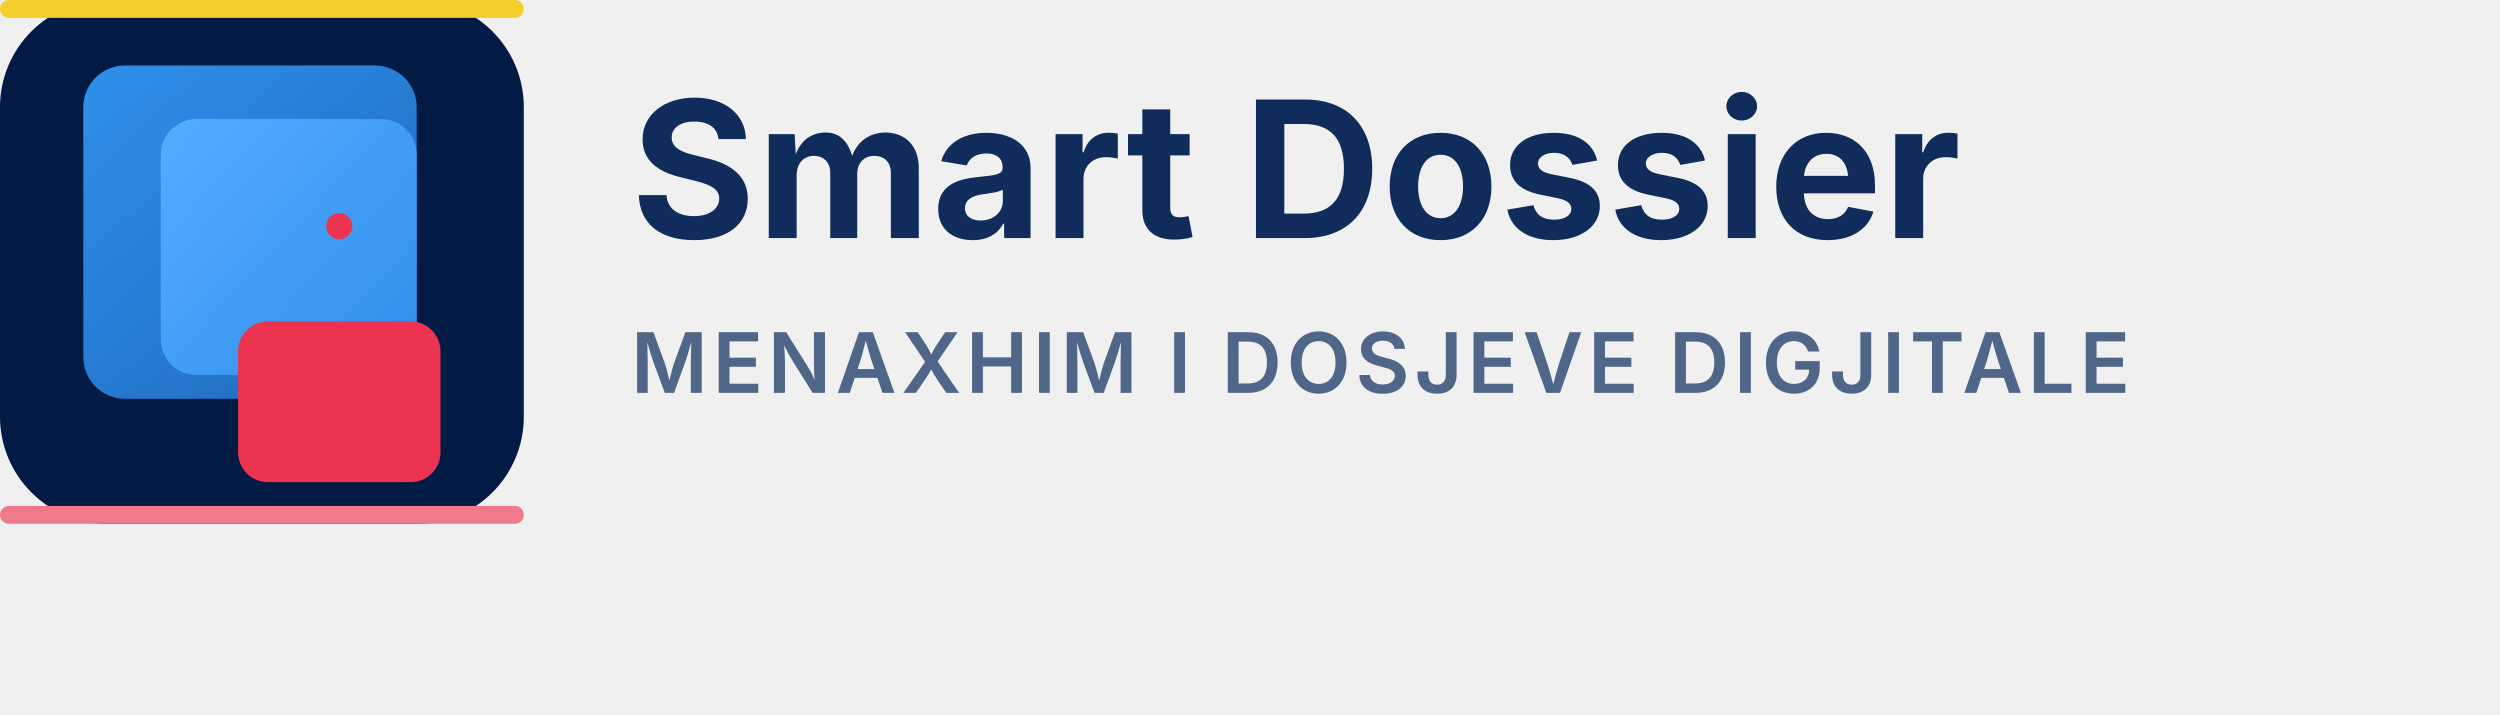
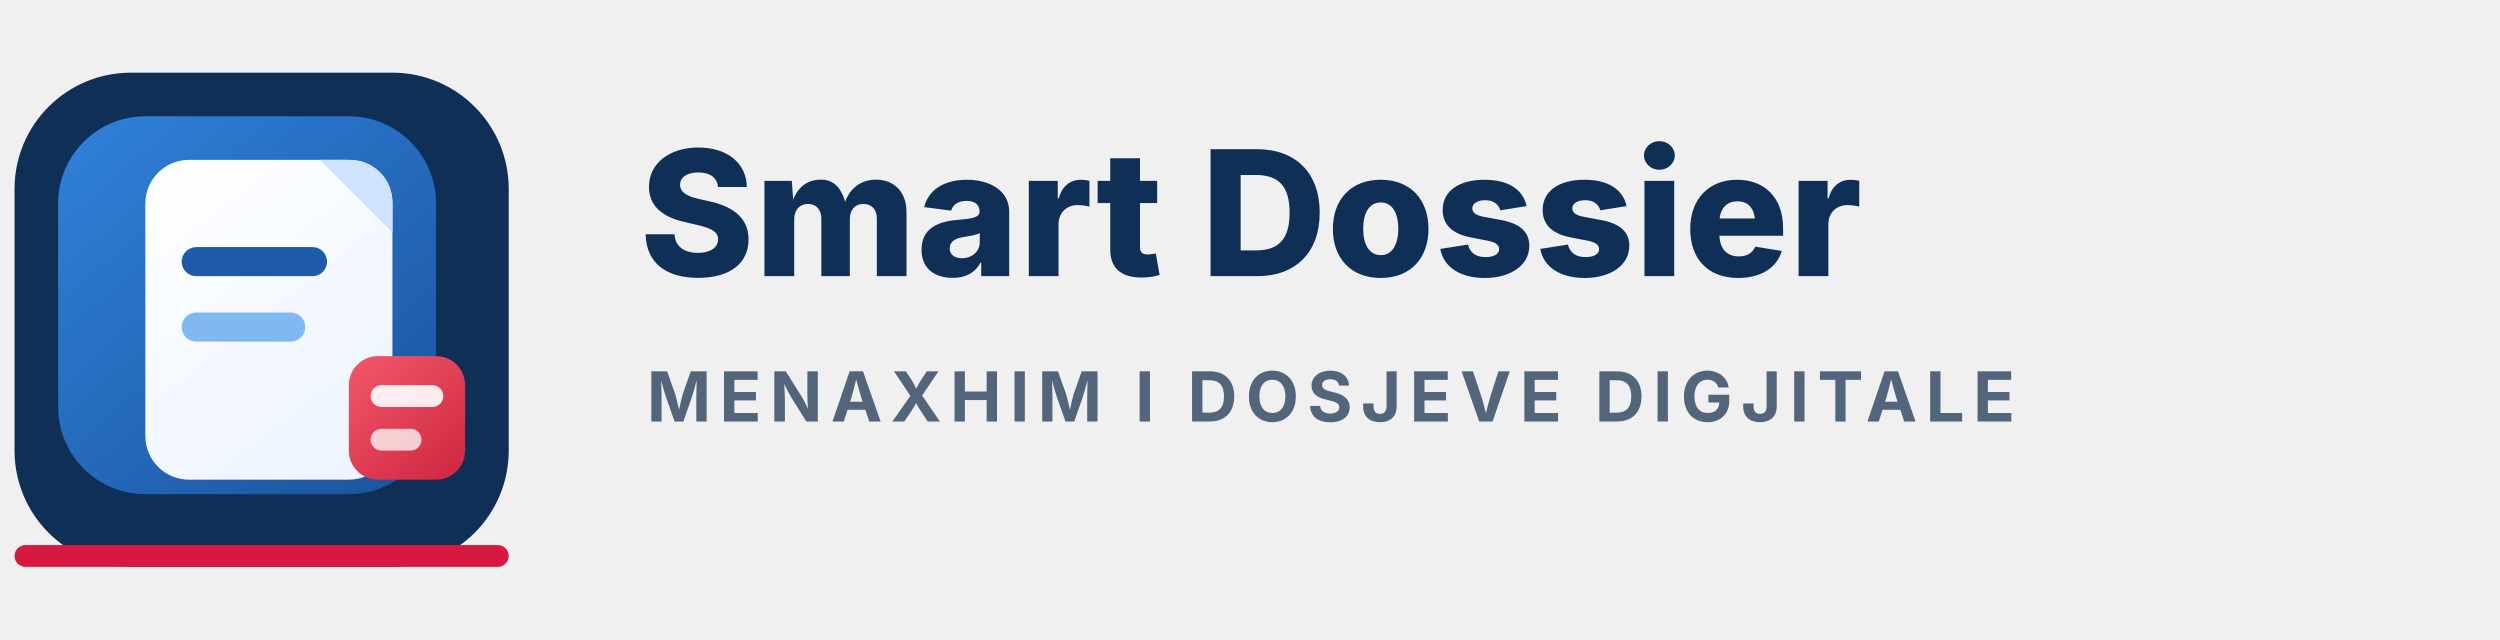
- <svg xmlns="http://www.w3.org/2000/svg" width="420" height="120" viewBox="0 0 420 120" fill="none" role="img" aria-labelledby="smartDossierLogoTitle smartDossierLogoDesc">
+ <svg xmlns="http://www.w3.org/2000/svg" width="344" height="88" viewBox="0 0 344 88" fill="none" role="img" aria-labelledby="smartDossierLogoTitle smartDossierLogoDesc">
  <defs>
-     <linearGradient id="sdBlueOuterWide" x1="18" y1="14" x2="74" y2="76" gradientUnits="userSpaceOnUse">
-       <stop stop-color="#2D8EE8" />
-       <stop offset="1" stop-color="#1F62B5" />
+     <linearGradient id="sdMarkBlue" x1="14" y1="15" x2="68" y2="76" gradientUnits="userSpaceOnUse">
+       <stop stop-color="#2F80D8" />
+       <stop offset="1" stop-color="#174B92" />
    </linearGradient>
-     <linearGradient id="sdBlueInnerWide" x1="28" y1="24" x2="72" y2="65" gradientUnits="userSpaceOnUse">
-       <stop stop-color="#53ABFF" />
-       <stop offset="1" stop-color="#2D8EE8" />
+     <linearGradient id="sdPaper" x1="20" y1="22" x2="58" y2="70" gradientUnits="userSpaceOnUse">
+       <stop stop-color="#FFFFFF" />
+       <stop offset="1" stop-color="#E9F2FF" />
+     </linearGradient>
+     <linearGradient id="sdSeal" x1="48" y1="48" x2="66" y2="68" gradientUnits="userSpaceOnUse">
+       <stop stop-color="#F45A6B" />
+       <stop offset="1" stop-color="#C91F3B" />
    </linearGradient>
  </defs>
-   <rect x="0" y="0" width="88" height="88" rx="18" fill="#011B45" />
-   <rect x="0" y="0" width="88" height="3" rx="1.5" fill="#F3CF2B" />
-   <rect x="14" y="11" width="56" height="56" rx="7" fill="url(#sdBlueOuterWide)" />
-   <rect x="27" y="20" width="43" height="43" rx="6" fill="url(#sdBlueInnerWide)" />
-   <circle cx="57" cy="38" r="2.2" fill="#EC334F" />
-   <rect x="40" y="54" width="34" height="27" rx="5" fill="#EC334F" />
-   <rect x="0" y="85" width="88" height="3" rx="1.5" fill="#F07A8B" />
-   <text x="106" y="40" fill="#0F2C5A" font-family="Inter, Arial, sans-serif" font-size="32" font-weight="700" letter-spacing="0.2">
+   <rect x="2" y="10" width="68" height="68" rx="16" fill="#0F2F57" />
+   <rect x="8" y="16" width="52" height="52" rx="12" fill="url(#sdMarkBlue)" />
+   <rect x="20" y="22" width="34" height="44" rx="6" fill="url(#sdPaper)" />
+   <path d="M44 22H48.2C51.4 22 54 24.6 54 27.8V32L44 22Z" fill="#CFE3FF" />
+   <rect x="25" y="34" width="20" height="4" rx="2" fill="#1E5AA8" />
+   <rect x="25" y="43" width="17" height="4" rx="2" fill="#80B8F2" />
+   <rect x="48" y="49" width="16" height="17" rx="4" fill="url(#sdSeal)" />
+   <rect x="51" y="53" width="10" height="3" rx="1.5" fill="#FFFFFF" opacity="0.9" />
+   <rect x="51" y="59" width="7" height="3" rx="1.5" fill="#FFFFFF" opacity="0.75" />
+   <rect x="2" y="75" width="68" height="3" rx="1.5" fill="#D7193F" />
+   <text x="88" y="38" fill="#0F2F57" font-family="Inter, Arial, sans-serif" font-size="24" font-weight="800" letter-spacing="0">
    Smart Dossier
  </text>
-   <text x="106" y="66" fill="#4F6689" font-family="Inter, Arial, sans-serif" font-size="14" font-weight="600" letter-spacing="0.8">
+   <text x="89" y="58" fill="#52657A" font-family="Inter, Arial, sans-serif" font-size="9.5" font-weight="700" letter-spacing="1.15">
    MENAXHIM I DOSJEVE DIGJITALE
  </text>
</svg>
